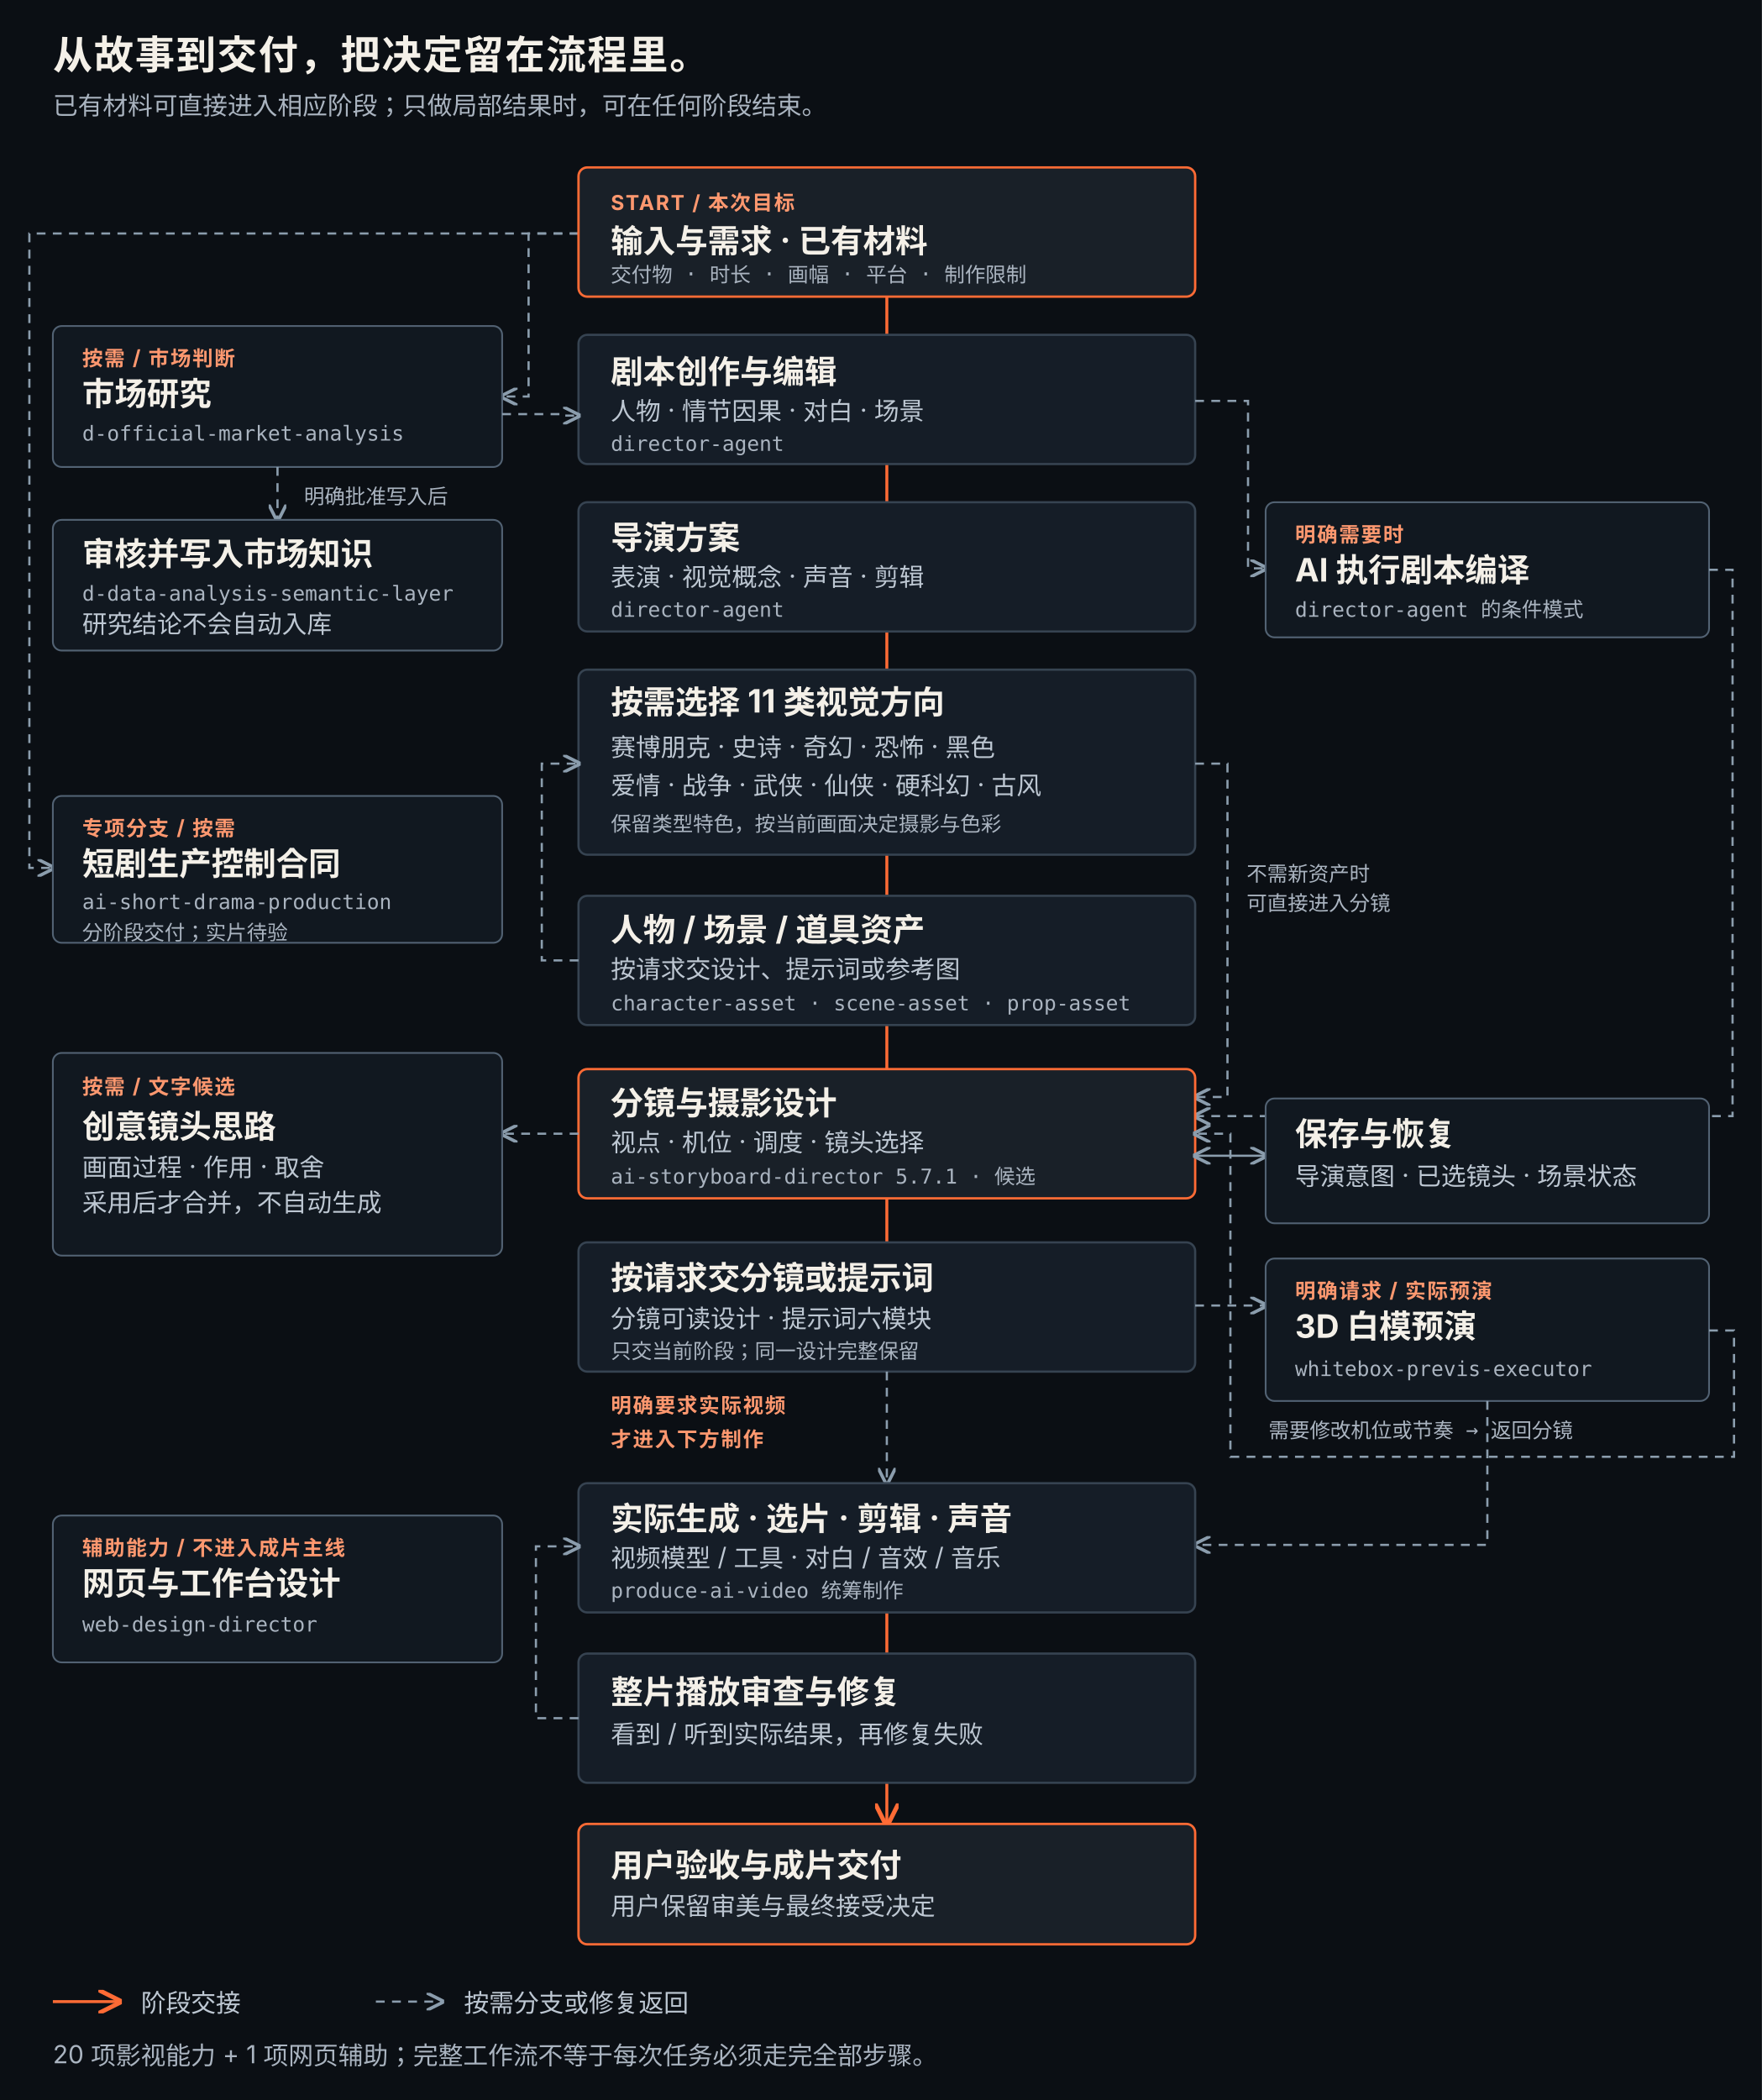
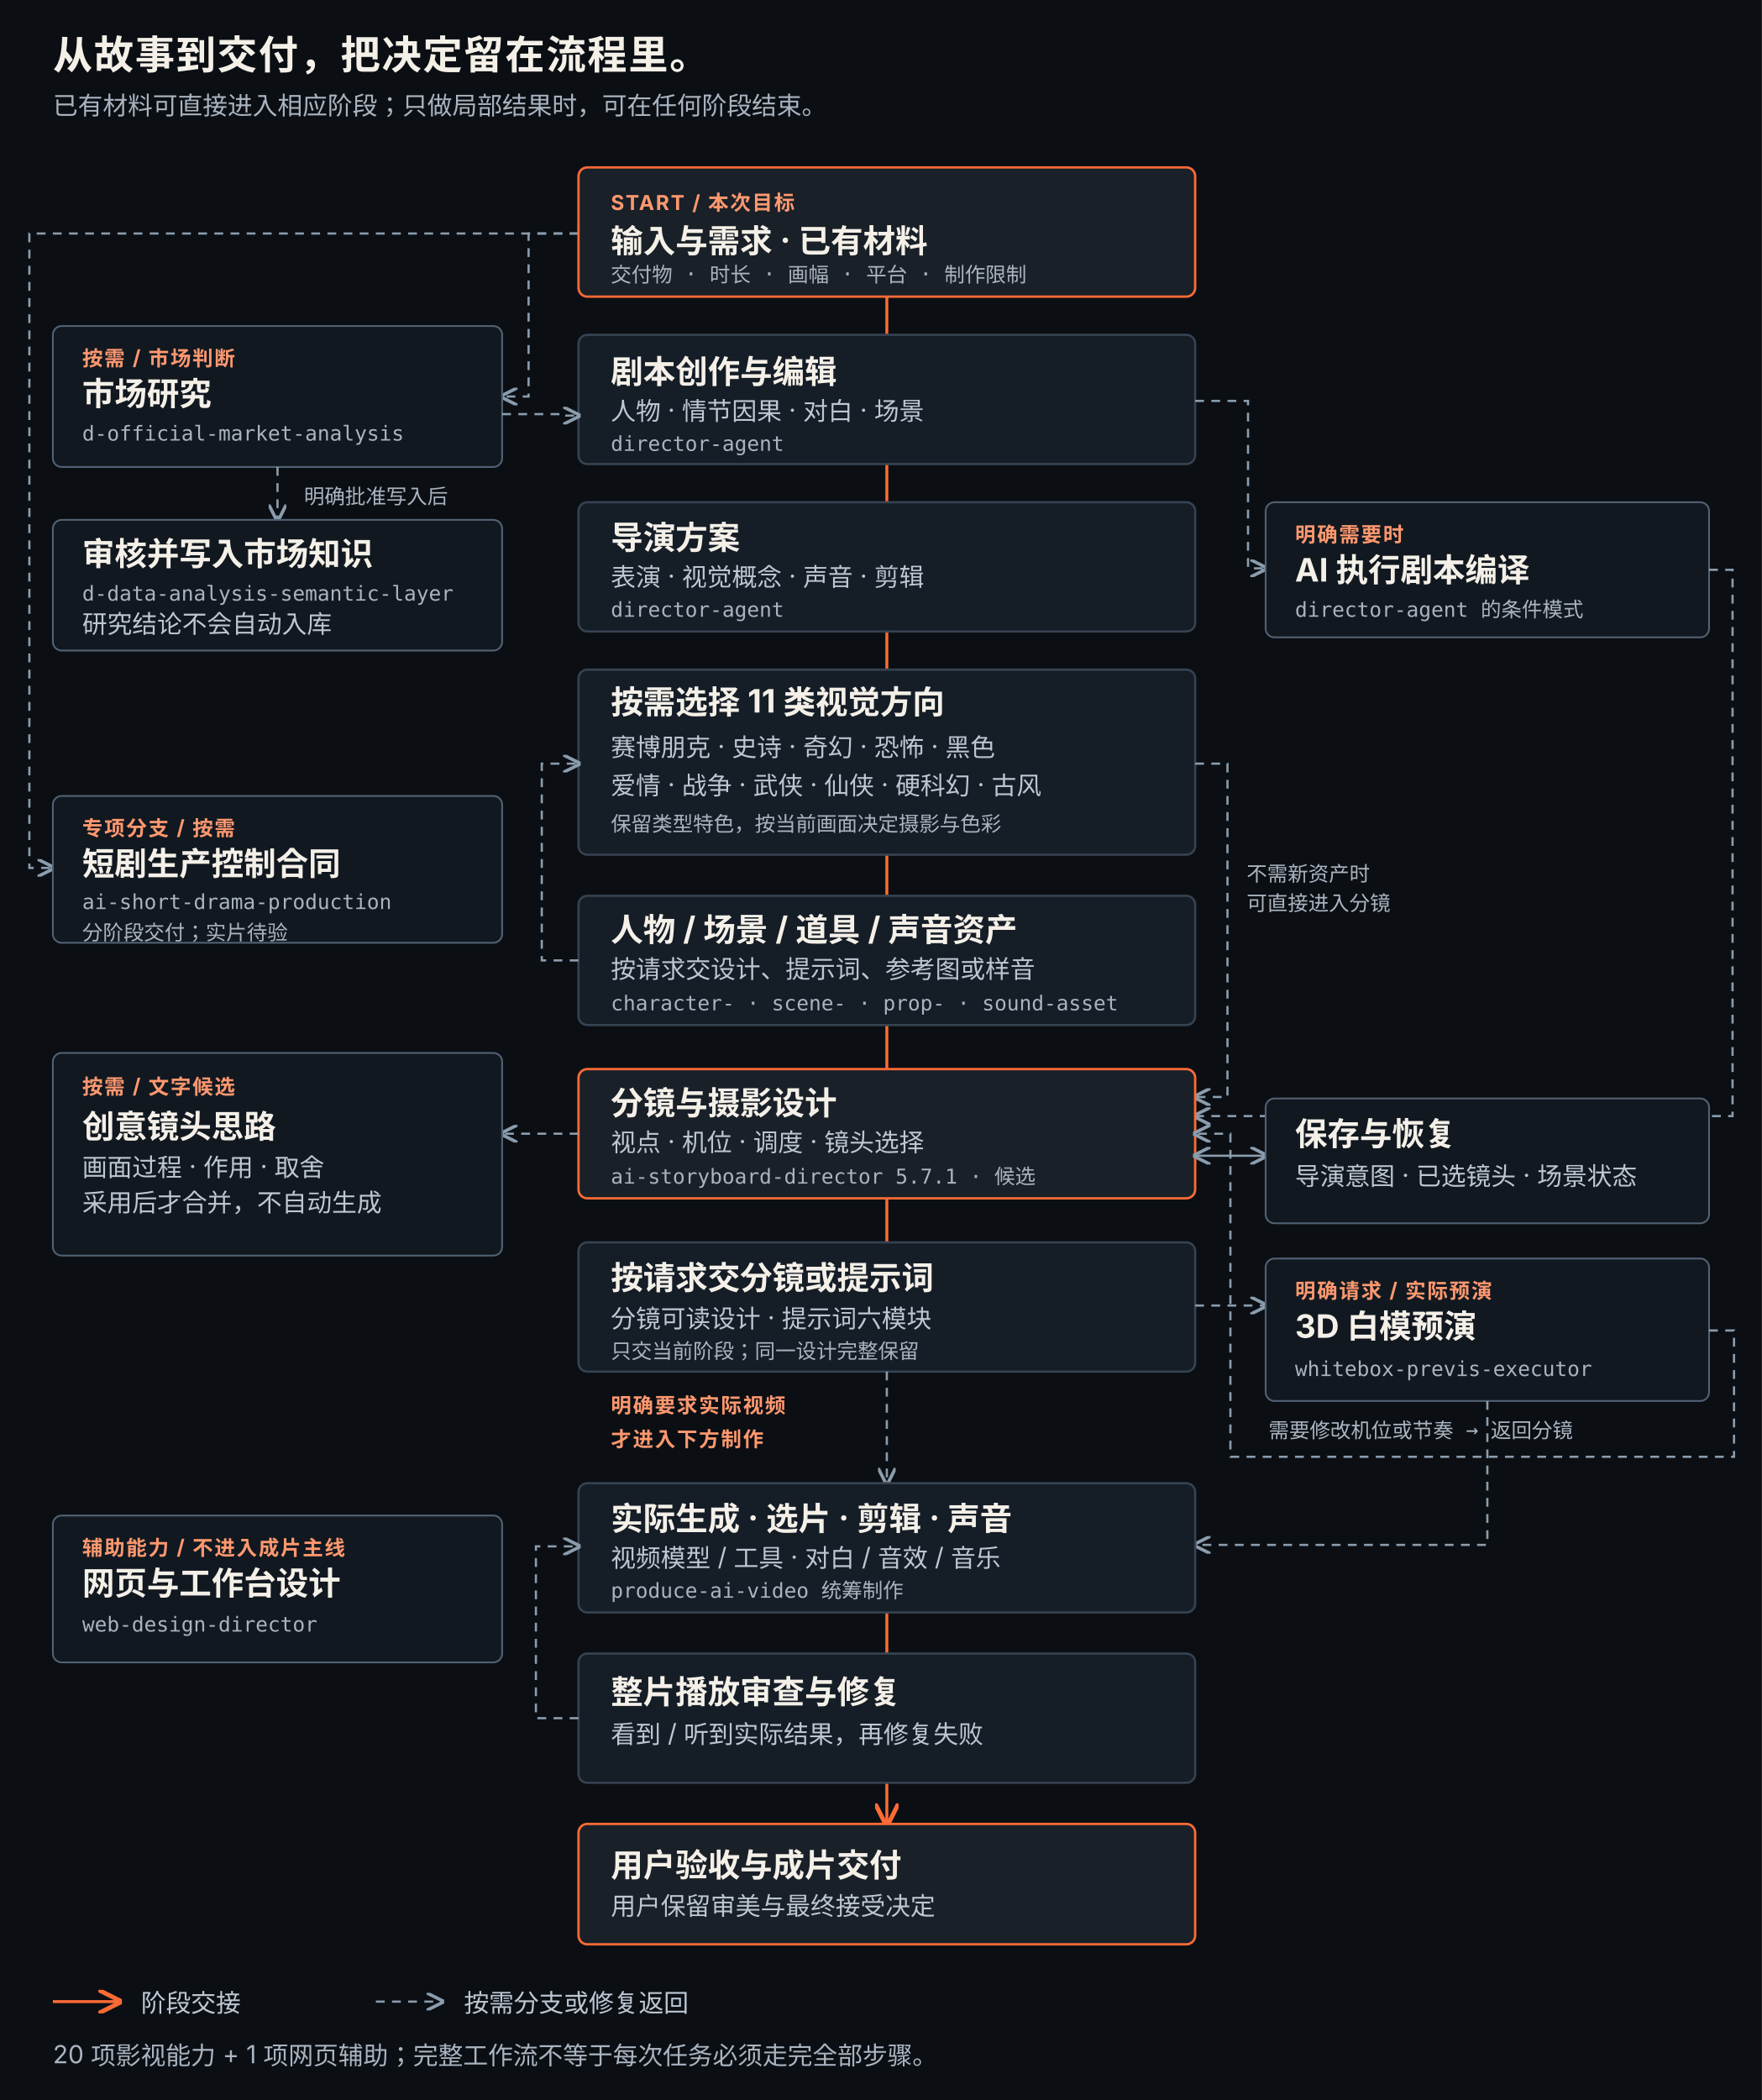
<svg xmlns="http://www.w3.org/2000/svg" viewBox="0 0 1200 1430" width="1200" height="1430" role="img" aria-labelledby="title desc">
  <defs>
    <marker id="arrow" markerWidth="8" markerHeight="8" refX="7" refY="4" orient="auto-start-reverse">
      <path d="M0 0 8 4 0 8" fill="none" stroke="#ff6b35" stroke-width="1.5" />
    </marker>
    <marker id="side-arrow" markerWidth="8" markerHeight="8" refX="7" refY="4" orient="auto-start-reverse">
      <path d="M0 0 8 4 0 8" fill="none" stroke="#8b9dad" stroke-width="1.5" />
    </marker>
    <style>
      text{font-family:Inter,"Segoe UI","Microsoft YaHei",sans-serif;fill:#f4f0e8}
      .title{font-size:27px;font-weight:700;letter-spacing:1px}.sub{font-size:17px;fill:#aab4c0}.label{font-size:22px;font-weight:650}.small{font-size:17px;fill:#bdc7d2}.code{font-family:Consolas,monospace;font-size:14px;fill:#aab4c0}.tag{font-size:14px;fill:#ff986f;font-weight:700;letter-spacing:1px}
      .node{fill:#151d27;stroke:#364351;stroke-width:1.5}.main{fill:#192028;stroke:#ff6b35;stroke-width:1.6}.side{fill:#111820;stroke:#526273;stroke-width:1.2}.flow{fill:none;stroke:#ff6b35;stroke-width:2;marker-end:url(#arrow)}.optional{fill:none;stroke:#8b9dad;stroke-width:1.5;stroke-dasharray:6 5;marker-end:url(#side-arrow)}.return{fill:none;stroke:#8b9dad;stroke-width:1.5;marker-start:url(#side-arrow);marker-end:url(#side-arrow)}
    </style>
  </defs>
  <rect width="1200" height="1430" fill="#0b0f14" />
  <text x="36" y="47" class="title">从故事到交付，把决定留在流程里。</text>
  <text x="36" y="78" class="sub">已有材料可直接进入相应阶段；只做局部结果时，可在任何阶段结束。</text>
  <path d="M394 159H360V270H342" class="optional" />
  <path d="M394 159H20V591H36" class="optional" />
  <path d="M604 202V228 M604 316V342 M604 430V456 M604 582V610 M604 698V728 M604 816V846 M604 1098V1126 M604 1214V1242" class="flow" />
  <rect x="394" y="114" width="420" height="88" rx="6" class="main" />
  <text x="416" y="143" class="tag">START / 本次目标</text>
  <text x="416" y="172" class="label">输入与需求 · 已有材料</text>
  <text x="416" y="192" class="code">交付物 · 时长 · 画幅 · 平台 · 制作限制</text>
  <rect x="394" y="228" width="420" height="88" rx="6" class="node" />
  <text x="416" y="261" class="label">剧本创作与编辑</text>
  <text x="416" y="286" class="small">人物 · 情节因果 · 对白 · 场景</text>
  <text x="416" y="307" class="code">director-agent</text>
  <rect x="36" y="222" width="306" height="96" rx="6" class="side" />
  <text x="56" y="249" class="tag">按需 / 市场判断</text>
  <text x="56" y="276" class="label">市场研究</text>
  <text x="56" y="300" class="code">d-official-market-analysis</text>
  <path d="M342 282H382V283H394" class="optional" />
  <path d="M189 318V354" class="optional" />
  <text x="207" y="343" class="code">明确批准写入后</text>
  <rect x="36" y="354" width="306" height="89" rx="6" class="side" />
  <text x="56" y="385" class="label">审核并写入市场知识</text>
  <text x="56" y="409" class="code">d-data-analysis-semantic-layer</text>
  <text x="56" y="431" class="small">研究结论不会自动入库</text>
  <rect x="394" y="342" width="420" height="88" rx="6" class="node" />
  <text x="416" y="374" class="label">导演方案</text>
  <text x="416" y="399" class="small">表演 · 视觉概念 · 声音 · 剪辑</text>
  <text x="416" y="420" class="code">director-agent</text>
  <path d="M814 273H850V387H862" class="optional" />
  <rect x="862" y="342" width="302" height="92" rx="6" class="side" />
  <text x="882" y="369" class="tag">明确需要时</text>
  <text x="882" y="396" class="label">AI 执行剧本编译</text>
  <text x="882" y="420" class="code">director-agent 的条件模式</text>
  <path d="M1164 388H1180V760H814" class="optional" />
  <rect x="394" y="456" width="420" height="126" rx="6" class="node" />
  <text x="416" y="486" class="label">按需选择 11 类视觉方向</text>
  <text x="416" y="515" class="small">赛博朋克 · 史诗 · 奇幻 · 恐怖 · 黑色</text>
  <text x="416" y="541" class="small">爱情 · 战争 · 武侠 · 仙侠 · 硬科幻 · 古风</text>
  <text x="416" y="566" class="code">保留类型特色，按当前画面决定摄影与色彩</text>
  <rect x="36" y="542" width="306" height="100" rx="6" class="side" />
  <text x="56" y="569" class="tag">专项分支 / 按需</text>
  <text x="56" y="596" class="label">短剧生产控制合同</text>
  <text x="56" y="619" class="code">ai-short-drama-production</text>
  <text x="56" y="640" class="code">分阶段交付；实片待验</text>
  <rect x="394" y="610" width="420" height="88" rx="6" class="node" />
-   <text x="416" y="641" class="label">人物 / 场景 / 道具资产</text>
-   <text x="416" y="666" class="small">按请求交设计、提示词或参考图</text>
-   <text x="416" y="688" class="code">character-asset · scene-asset · prop-asset</text>
+   <text x="416" y="641" class="label">人物 / 场景 / 道具 / 声音资产</text>
+   <text x="416" y="666" class="small">按请求交设计、提示词、参考图或样音</text>
+   <text x="416" y="688" class="code">character- · scene- · prop- · sound-asset</text>
  <path d="M394 654H369V520H394" class="optional" />
  <path d="M814 520H836V747H814" class="optional" />
  <text x="849" y="600" class="code">不需新资产时</text>
  <text x="849" y="620" class="code">可直接进入分镜</text>
  <rect x="394" y="728" width="420" height="88" rx="6" class="main" />
  <text x="416" y="759" class="label">分镜与摄影设计</text>
  <text x="416" y="784" class="small">视点 · 机位 · 调度 · 镜头选择</text>
  <text x="416" y="806" class="code">ai-storyboard-director 5.7.1 · 候选</text>
  <path d="M814 787H862" class="return" />
  <rect x="862" y="748" width="302" height="85" rx="6" class="side" />
  <text x="882" y="780" class="label">保存与恢复</text>
  <text x="882" y="807" class="small">导演意图 · 已选镜头 · 场景状态</text>
  <path d="M394 772H342" class="optional" />
  <rect x="36" y="717" width="306" height="138" rx="6" class="side" />
  <text x="56" y="745" class="tag">按需 / 文字候选</text>
  <text x="56" y="775" class="label">创意镜头思路</text>
  <text x="56" y="801" class="small">画面过程 · 作用 · 取舍</text>
  <text x="56" y="825" class="small">采用后才合并，不自动生成</text>
  <rect x="394" y="846" width="420" height="88" rx="6" class="node" />
  <text x="416" y="878" class="label">按请求交分镜或提示词</text>
  <text x="416" y="904" class="small">分镜可读设计 · 提示词六模块</text>
  <text x="416" y="925" class="code">只交当前阶段；同一设计完整保留</text>
  <path d="M814 889H862" class="optional" />
  <rect x="862" y="857" width="302" height="97" rx="6" class="side" />
  <text x="882" y="884" class="tag">明确请求 / 实际预演</text>
  <text x="882" y="911" class="label">3D 白模预演</text>
  <text x="882" y="937" class="code">whitebox-previs-executor</text>
  <path d="M1164 906H1181V992H838V772H814" class="optional" />
  <text x="864" y="979" class="code">需要修改机位或节奏 → 返回分镜</text>
  <path d="M1013 954V1052H814" class="optional" />
  <path d="M604 934V1010" class="optional" />
  <text x="416" y="962" class="tag">明确要求实际视频</text>
  <text x="416" y="985" class="tag">才进入下方制作</text>
  <rect x="394" y="1010" width="420" height="88" rx="6" class="node" />
  <text x="416" y="1042" class="label">实际生成 · 选片 · 剪辑 · 声音</text>
  <text x="416" y="1067" class="small">视频模型 / 工具 · 对白 / 音效 / 音乐</text>
  <text x="416" y="1088" class="code">produce-ai-video 统筹制作</text>
  <rect x="36" y="1032" width="306" height="100" rx="6" class="side" />
  <text x="56" y="1059" class="tag">辅助能力 / 不进入成片主线</text>
  <text x="56" y="1086" class="label">网页与工作台设计</text>
  <text x="56" y="1111" class="code">web-design-director</text>
  <rect x="394" y="1126" width="420" height="88" rx="6" class="node" />
  <text x="416" y="1160" class="label">整片播放审查与修复</text>
  <text x="416" y="1187" class="small">看到 / 听到实际结果，再修复失败</text>
  <path d="M394 1170H365V1053H394" class="optional" />
  <rect x="394" y="1242" width="420" height="82" rx="6" class="main" />
  <text x="416" y="1278" class="label">用户验收与成片交付</text>
  <text x="416" y="1304" class="small">用户保留审美与最终接受决定</text>
  <path d="M36 1363H81" class="flow" />
  <text x="96" y="1370" class="small">阶段交接</text>
  <path d="M256 1363H301" class="optional" />
  <text x="316" y="1370" class="small">按需分支或修复返回</text>
  <text x="36" y="1405" class="sub">20 项影视能力 + 1 项网页辅助；完整工作流不等于每次任务必须走完全部步骤。</text>
</svg>
